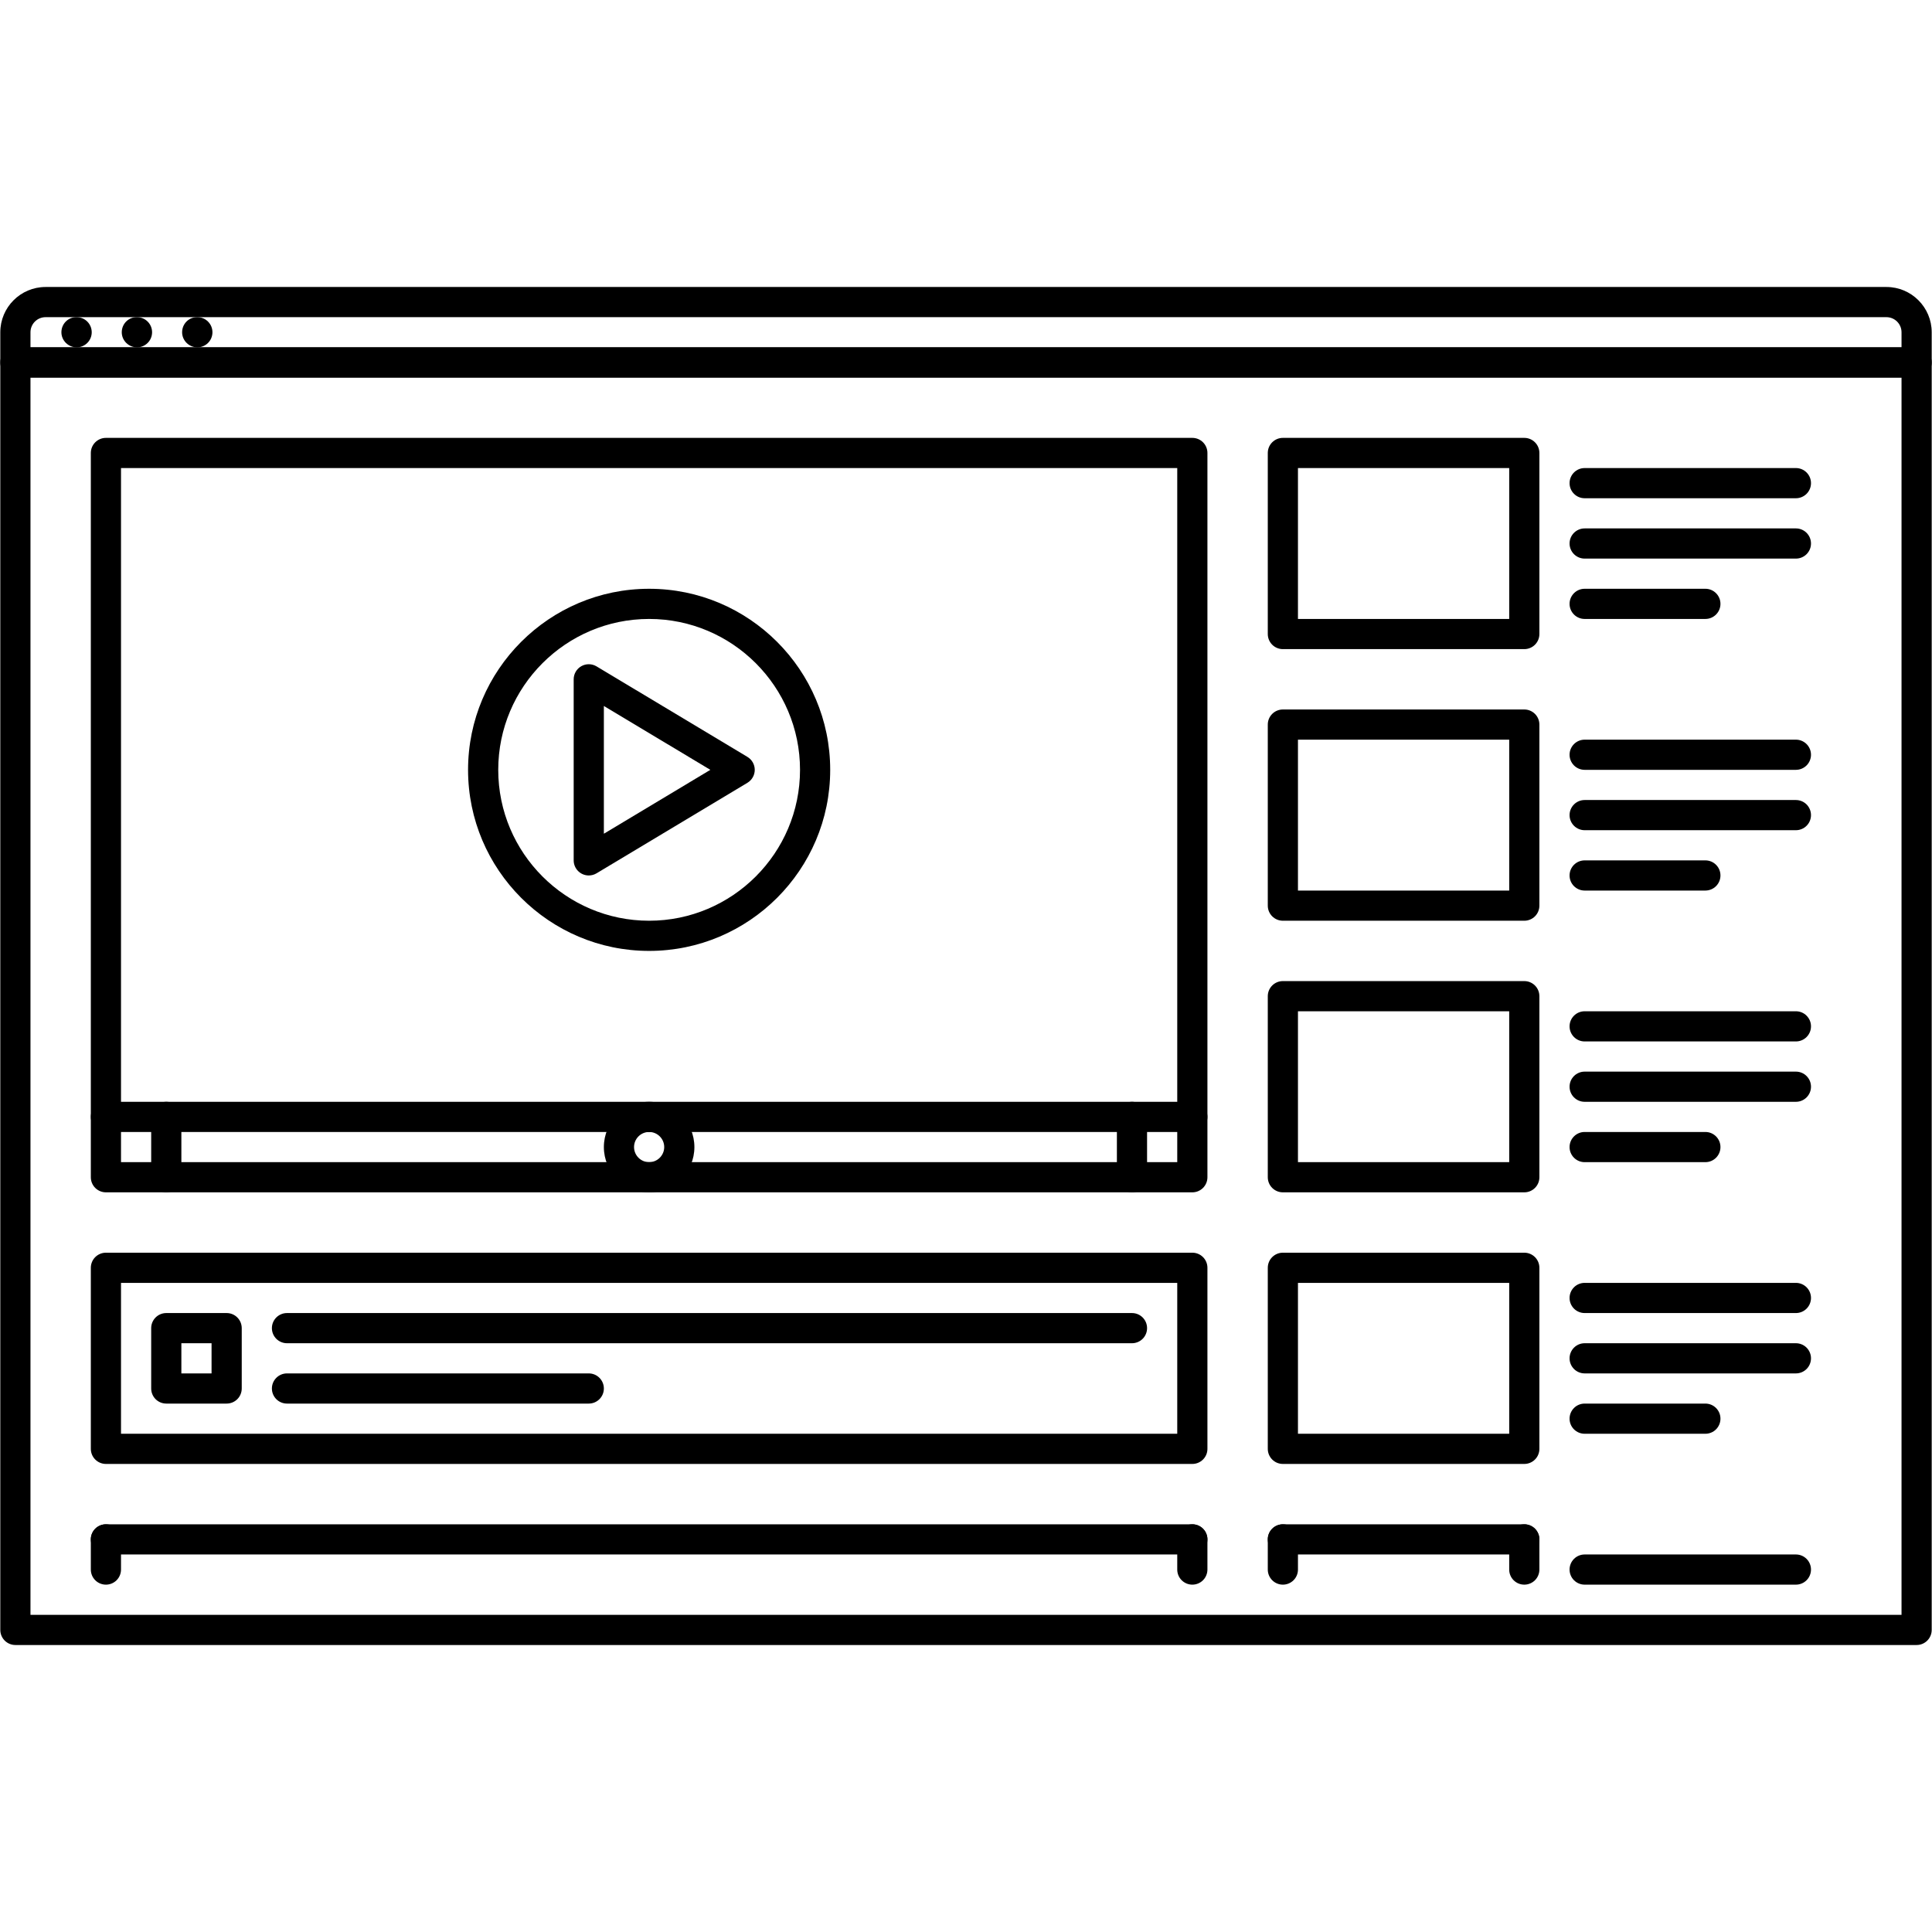
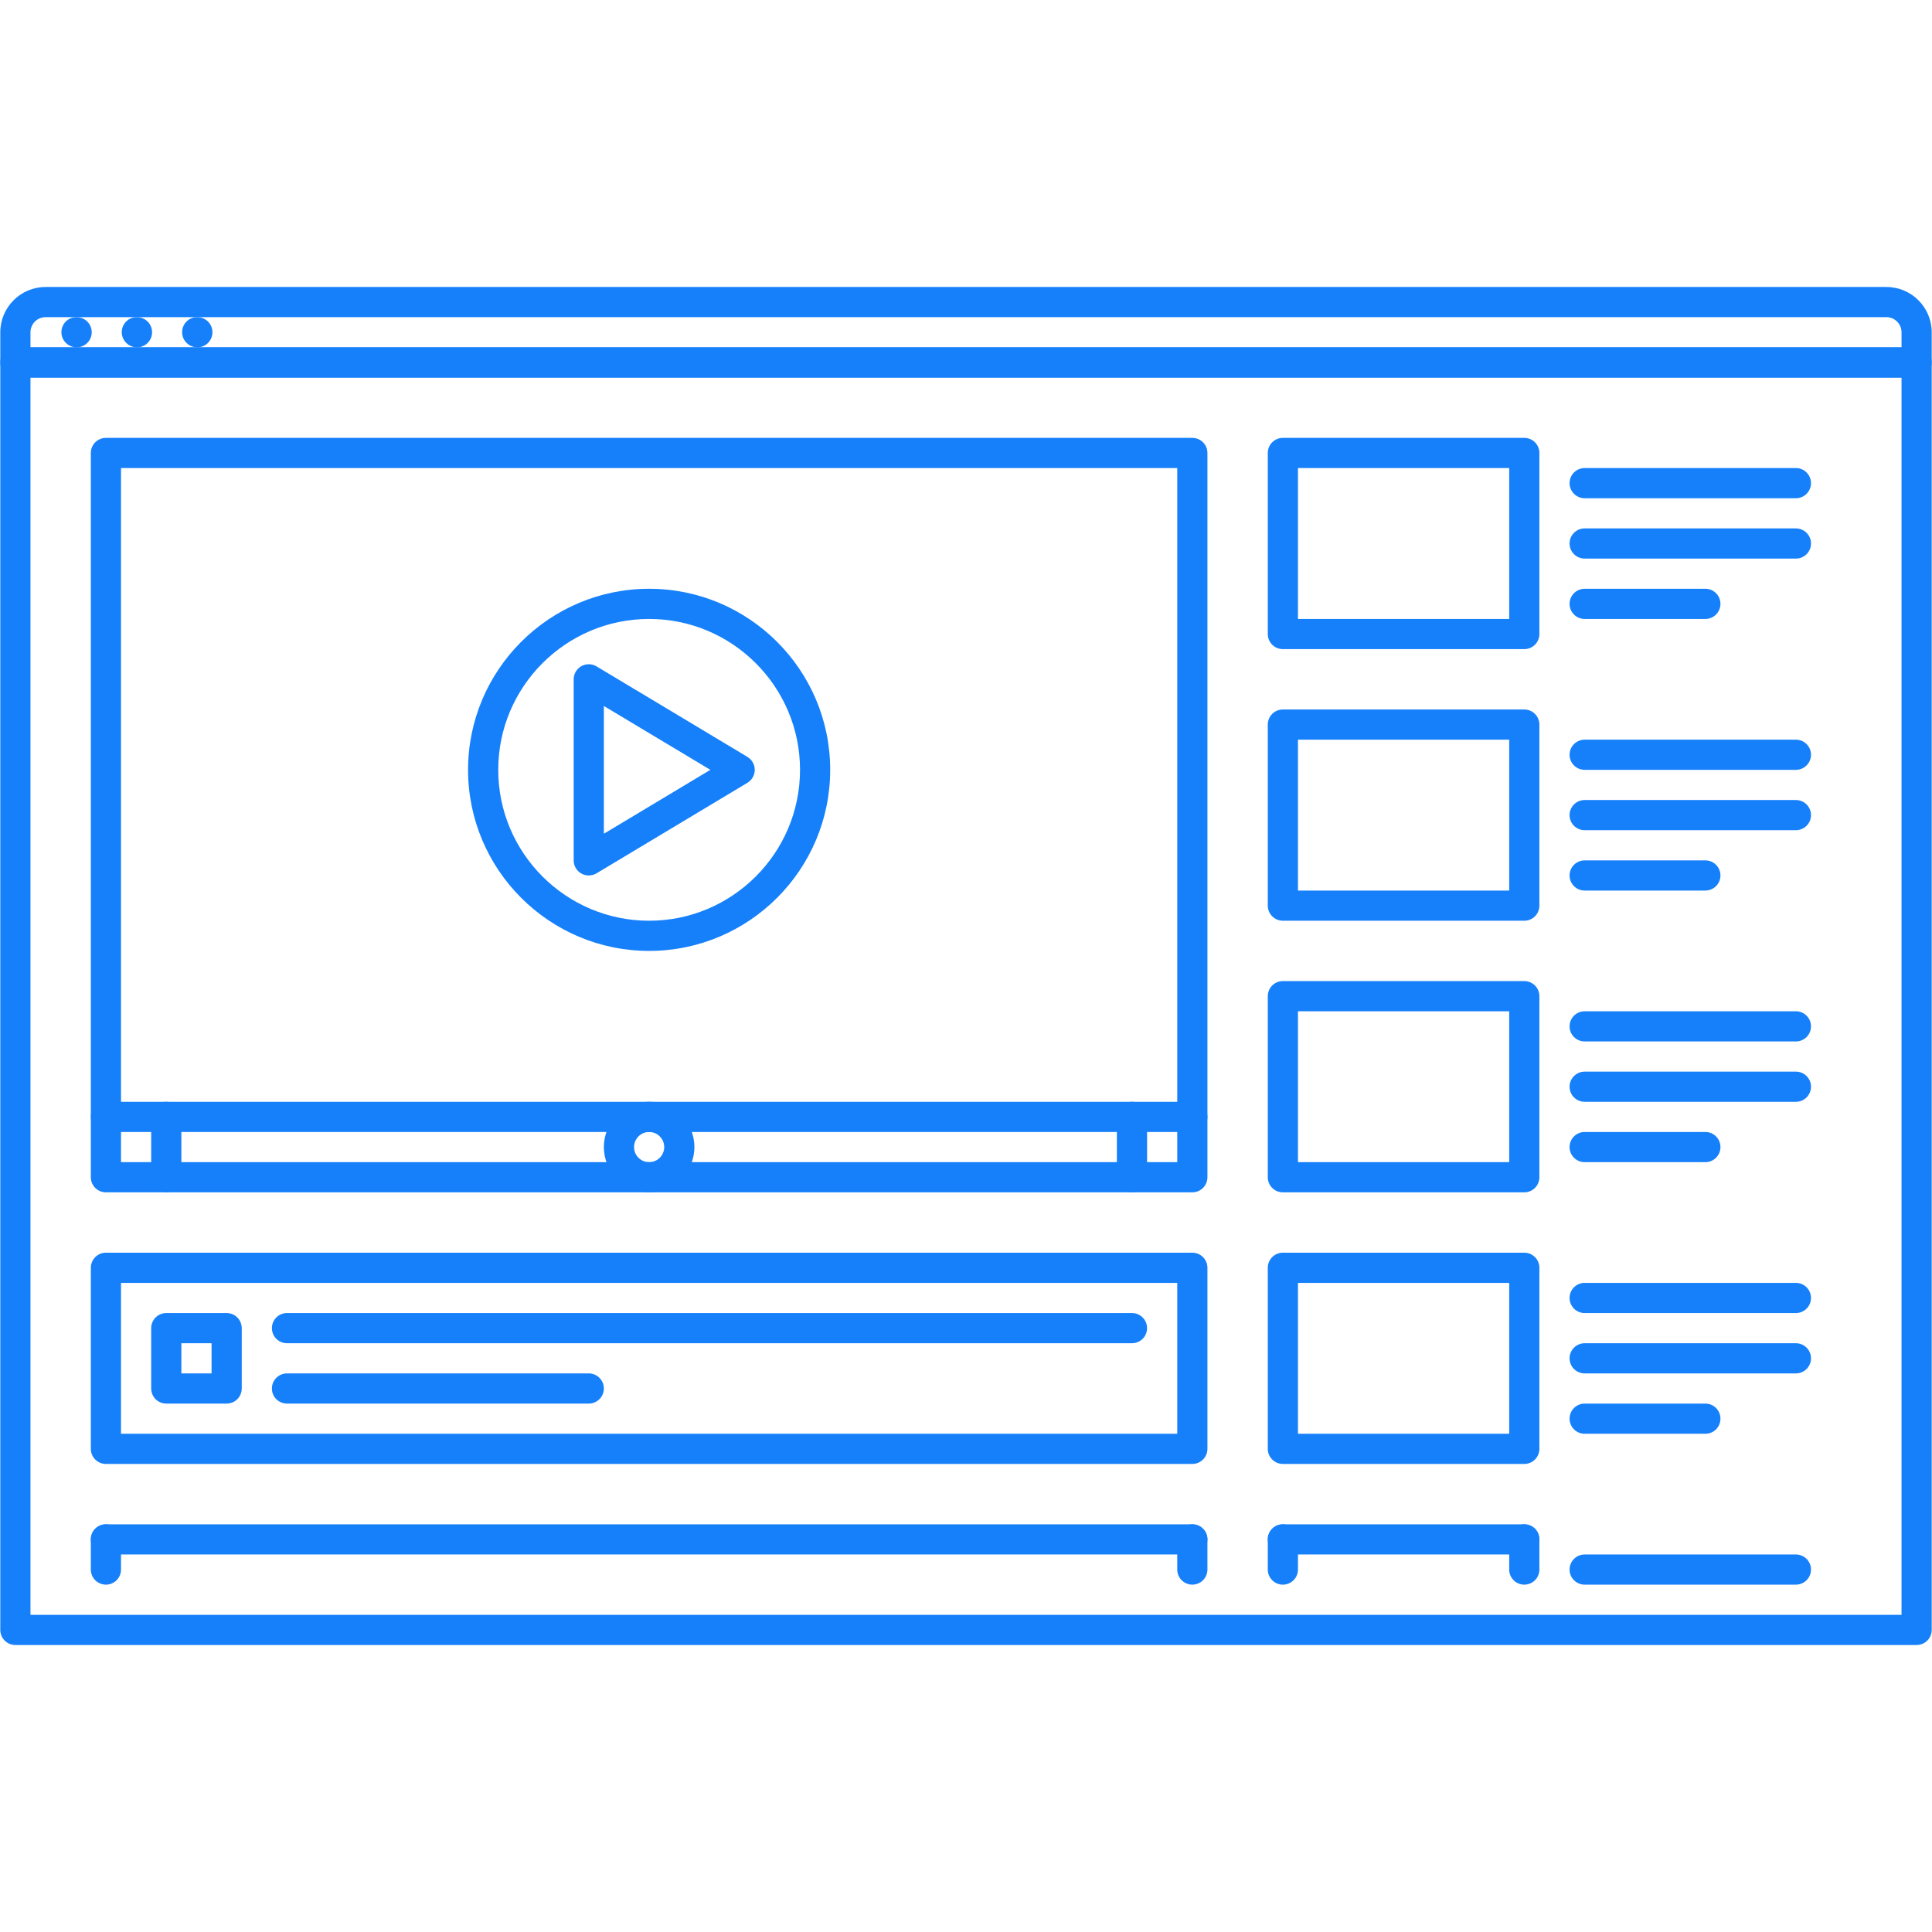
- <svg xmlns="http://www.w3.org/2000/svg" width="800px" height="800px" viewBox="0 0 1024 1024" fill="#000000" class="icon" version="1.1">
-   <path d="M40.622 184.1c-4.414 0-8.076-3.576-8.076-7.996 0-4.422 3.498-7.998 7.918-7.998h0.156a7.994 7.994 0 0 1 7.998 7.998 7.99 7.99 0 0 1-7.996 7.996zM72.612 184.1c-4.414 0-8.076-3.576-8.076-7.996 0-4.422 3.498-7.998 7.918-7.998h0.156a7.994 7.994 0 0 1 7.998 7.998 7.99 7.99 0 0 1-7.996 7.996zM104.602 184.1c-4.414 0-8.076-3.576-8.076-7.996 0-4.422 3.498-7.998 7.918-7.998h0.156a7.994 7.994 0 0 1 7.998 7.998 7.99 7.99 0 0 1-7.996 7.996z" fill="" />
-   <path d="M1015.848 200.096H8.156a7.994 7.994 0 0 1-7.998-7.998v-15.994c0-13.23 10.762-23.994 23.992-23.994h975.702c13.23 0 23.992 10.764 23.992 23.994v15.994a7.994 7.994 0 0 1-7.996 7.998zM16.152 184.1h991.696v-7.996a8.008 8.008 0 0 0-7.996-7.998H24.15a8.004 8.004 0 0 0-7.998 7.998v7.996z" fill="" />
-   <path d="M1015.848 871.89H8.156a7.994 7.994 0 0 1-7.998-7.998V192.098a7.994 7.994 0 0 1 7.998-7.998h1007.692a7.994 7.994 0 0 1 7.996 7.998v671.794a7.994 7.994 0 0 1-7.996 7.998zM16.152 855.894h991.696V200.096H16.152v655.798z" fill="" />
-   <path d="M631.964 631.962H56.14a7.994 7.994 0 0 1-7.998-7.998v-383.88a7.994 7.994 0 0 1 7.998-7.998h575.826a7.992 7.992 0 0 1 7.996 7.998v383.88a7.996 7.996 0 0 1-7.998 7.998z m-567.826-15.994h559.828V248.08H64.138v367.888z" fill="" />
-   <path d="M631.964 599.972H56.14a7.992 7.992 0 0 1-7.998-7.996 7.994 7.994 0 0 1 7.998-7.998h575.826a7.992 7.992 0 0 1 7.996 7.998 7.996 7.996 0 0 1-7.998 7.996z" fill="" />
-   <path d="M88.13 631.962a7.994 7.994 0 0 1-7.998-7.998v-31.988a7.994 7.994 0 0 1 7.998-7.998 7.994 7.994 0 0 1 7.998 7.998v31.988a7.994 7.994 0 0 1-7.998 7.998zM599.972 631.962a7.992 7.992 0 0 1-7.996-7.998v-31.988a7.992 7.992 0 0 1 7.996-7.998c4.422 0 8 3.576 8 7.998v31.988a7.994 7.994 0 0 1-8 7.998zM344.052 631.962c-13.23 0-23.992-10.762-23.992-23.992s10.762-23.992 23.992-23.992 23.992 10.762 23.992 23.992-10.762 23.992-23.992 23.992z m0-31.99c-4.412 0-7.998 3.594-7.998 7.998s3.586 7.998 7.998 7.998 7.998-3.594 7.998-7.998-3.586-7.998-7.998-7.998zM344.052 504.002c-52.922 0-95.97-43.048-95.97-95.97 0-52.92 43.048-95.97 95.97-95.97s95.97 43.05 95.97 95.97c0 52.922-43.048 95.97-95.97 95.97z m0-175.946c-44.096 0-79.976 35.878-79.976 79.974s35.88 79.976 79.976 79.976 79.976-35.88 79.976-79.976-35.88-79.974-79.976-79.974z" fill="" />
-   <path d="M312.062 464.014a8 8 0 0 1-7.998-7.996v-95.97c0-2.882 1.546-5.538 4.054-6.958a8.016 8.016 0 0 1 8.06 0.102l79.976 47.984a8 8 0 0 1 0 13.716l-79.976 47.986a8.054 8.054 0 0 1-4.116 1.136z m7.998-89.838v67.712l56.436-33.858-56.436-33.854z" fill="" />
-   <path d="M807.91 344.05h-127.96a7.99 7.99 0 0 1-7.996-7.996v-95.97a7.99 7.99 0 0 1 7.996-7.998h127.96a7.99 7.99 0 0 1 7.996 7.998v95.97a7.99 7.99 0 0 1-7.996 7.996z m-119.964-15.994h111.964V248.08h-111.964v79.976zM951.868 264.076H839.9c-4.418 0-7.996-3.578-7.996-7.998s3.578-7.998 7.996-7.998h111.968c4.418 0 7.996 3.578 7.996 7.998s-3.578 7.998-7.996 7.998zM951.868 296.066H839.9c-4.418 0-7.996-3.578-7.996-7.998s3.578-7.998 7.996-7.998h111.968c4.418 0 7.996 3.578 7.996 7.998s-3.578 7.998-7.996 7.998zM903.878 328.056h-63.98c-4.418 0-7.996-3.578-7.996-7.998s3.578-7.998 7.996-7.998h63.98c4.422 0 8 3.578 8 7.998s-3.578 7.998-8 7.998z" fill="" />
-   <path d="M807.91 488.008h-127.96a7.992 7.992 0 0 1-7.996-7.998V384.04a7.992 7.992 0 0 1 7.996-7.998h127.96a7.992 7.992 0 0 1 7.996 7.998v95.97a7.992 7.992 0 0 1-7.996 7.998z m-119.964-15.996h111.964v-79.974h-111.964v79.974zM951.868 408.032H839.9a7.992 7.992 0 0 1-7.996-7.996 7.992 7.992 0 0 1 7.996-7.998h111.968a7.992 7.992 0 0 1 7.996 7.998 7.992 7.992 0 0 1-7.996 7.996zM951.868 440.022H839.9a7.992 7.992 0 0 1-7.996-7.998 7.992 7.992 0 0 1 7.996-7.996h111.968a7.992 7.992 0 0 1 7.996 7.996 7.992 7.992 0 0 1-7.996 7.998zM903.878 472.012h-63.98a7.992 7.992 0 0 1-7.996-7.998 7.992 7.992 0 0 1 7.996-7.996h63.98c4.422 0 8 3.576 8 7.996a7.994 7.994 0 0 1-8 7.998z" fill="" />
-   <path d="M807.91 631.962h-127.96a7.99 7.99 0 0 1-7.996-7.998v-95.968a7.99 7.99 0 0 1 7.996-7.998h127.96a7.99 7.99 0 0 1 7.996 7.998v95.968a7.99 7.99 0 0 1-7.996 7.998z m-119.964-15.994h111.964v-79.976h-111.964v79.976zM951.868 551.988H839.9c-4.418 0-7.996-3.578-7.996-7.998s3.578-7.998 7.996-7.998h111.968c4.418 0 7.996 3.578 7.996 7.998s-3.578 7.998-7.996 7.998zM951.868 583.978H839.9c-4.418 0-7.996-3.578-7.996-7.998s3.578-7.998 7.996-7.998h111.968c4.418 0 7.996 3.578 7.996 7.998s-3.578 7.998-7.996 7.998zM903.878 615.968h-63.98c-4.418 0-7.996-3.578-7.996-7.998s3.578-7.998 7.996-7.998h63.98c4.422 0 8 3.578 8 7.998s-3.578 7.998-8 7.998z" fill="" />
-   <path d="M807.91 775.918h-127.96a7.99 7.99 0 0 1-7.996-7.996v-95.97a7.992 7.992 0 0 1 7.996-7.998h127.96a7.992 7.992 0 0 1 7.996 7.998v95.97a7.99 7.99 0 0 1-7.996 7.996z m-119.964-15.994h111.964v-79.974h-111.964v79.974zM951.868 695.944H839.9a7.992 7.992 0 0 1-7.996-7.998 7.992 7.992 0 0 1 7.996-7.996h111.968a7.992 7.992 0 0 1 7.996 7.996 7.992 7.992 0 0 1-7.996 7.998zM951.868 727.934H839.9a7.992 7.992 0 0 1-7.996-7.996 7.992 7.992 0 0 1 7.996-7.998h111.968a7.992 7.992 0 0 1 7.996 7.998 7.992 7.992 0 0 1-7.996 7.996zM903.878 759.924h-63.98a7.992 7.992 0 0 1-7.996-7.998 7.992 7.992 0 0 1 7.996-7.996h63.98c4.422 0 8 3.576 8 7.996a7.994 7.994 0 0 1-8 7.998z" fill="" />
-   <path d="M951.868 839.898H839.9a7.992 7.992 0 0 1-7.996-7.996 7.992 7.992 0 0 1 7.996-7.998h111.968a7.992 7.992 0 0 1 7.996 7.998 7.992 7.992 0 0 1-7.996 7.996z" fill="" />
-   <path d="M631.964 775.918H56.14a7.992 7.992 0 0 1-7.998-7.996v-95.97a7.994 7.994 0 0 1 7.998-7.998h575.826a7.994 7.994 0 0 1 7.996 7.998v95.97a7.996 7.996 0 0 1-7.998 7.996z m-567.826-15.994h559.828v-79.974H64.138v79.974z" fill="" />
-   <path d="M599.972 711.94H152.11a7.994 7.994 0 0 1-7.998-7.998 7.994 7.994 0 0 1 7.998-7.998h447.862c4.422 0 8 3.576 8 7.998a7.994 7.994 0 0 1-8 7.998z" fill="" />
-   <path d="M312.062 743.93H152.11c-4.42 0-7.998-3.578-7.998-7.998s3.578-7.998 7.998-7.998h159.952c4.42 0 7.998 3.578 7.998 7.998s-3.578 7.998-7.998 7.998z" fill="" />
-   <path d="M120.128 743.93H88.13a7.994 7.994 0 0 1-7.998-7.998v-31.99a7.994 7.994 0 0 1 7.998-7.998h31.998a7.994 7.994 0 0 1 7.998 7.998v31.99a7.994 7.994 0 0 1-7.998 7.998z m-24-15.996h16.002v-15.994h-16.002v15.994z" fill="" />
-   <path d="M56.14 839.898a7.992 7.992 0 0 1-7.998-7.996v-15.996a7.992 7.992 0 0 1 7.998-7.996 7.992 7.992 0 0 1 7.998 7.996v15.996a7.992 7.992 0 0 1-7.998 7.996z" fill="" />
-   <path d="M631.964 823.904H56.14a7.994 7.994 0 0 1-7.998-7.998 7.992 7.992 0 0 1 7.998-7.996h575.826a7.992 7.992 0 0 1 7.996 7.996 7.996 7.996 0 0 1-7.998 7.998z" fill="" />
-   <path d="M631.964 839.898c-4.422 0-8-3.576-8-7.996v-15.996a7.994 7.994 0 0 1 8-7.996 7.992 7.992 0 0 1 7.996 7.996v15.996a7.992 7.992 0 0 1-7.996 7.996z" fill="" />
-   <path d="M679.95 839.898a7.99 7.99 0 0 1-7.996-7.996v-15.996c0-4.42 3.574-7.996 7.996-7.996s7.996 3.576 7.996 7.996v15.996a7.99 7.99 0 0 1-7.996 7.996z" fill="" />
-   <path d="M807.91 823.904h-127.96a7.99 7.99 0 0 1-7.996-7.998 7.99 7.99 0 0 1 7.996-7.996h127.96a7.99 7.99 0 0 1 7.996 7.996 7.99 7.99 0 0 1-7.996 7.998z" fill="" />
-   <path d="M807.91 839.898c-4.422 0-8-3.576-8-7.996v-15.996c0-4.42 3.578-7.996 8-7.996s7.996 3.576 7.996 7.996v15.996a7.99 7.99 0 0 1-7.996 7.996z" fill="" />
+ <svg xmlns="http://www.w3.org/2000/svg" width="800px" height="800px" viewBox="0 0 1024 1024" fill="#1680fb" class="icon" version="1.1">
+   <path d="M40.622 184.1c-4.414 0-8.076-3.576-8.076-7.996 0-4.422 3.498-7.998 7.918-7.998h0.156a7.994 7.994 0 0 1 7.998 7.998 7.99 7.99 0 0 1-7.996 7.996zM72.612 184.1c-4.414 0-8.076-3.576-8.076-7.996 0-4.422 3.498-7.998 7.918-7.998h0.156a7.994 7.994 0 0 1 7.998 7.998 7.99 7.99 0 0 1-7.996 7.996zM104.602 184.1c-4.414 0-8.076-3.576-8.076-7.996 0-4.422 3.498-7.998 7.918-7.998h0.156a7.994 7.994 0 0 1 7.998 7.998 7.99 7.99 0 0 1-7.996 7.996z" fill="#1680fb" />
+   <path d="M1015.848 200.096H8.156a7.994 7.994 0 0 1-7.998-7.998v-15.994c0-13.23 10.762-23.994 23.992-23.994h975.702c13.23 0 23.992 10.764 23.992 23.994v15.994a7.994 7.994 0 0 1-7.996 7.998zM16.152 184.1h991.696v-7.996a8.008 8.008 0 0 0-7.996-7.998H24.15a8.004 8.004 0 0 0-7.998 7.998v7.996z" fill="#1680fb" />
+   <path d="M1015.848 871.89H8.156a7.994 7.994 0 0 1-7.998-7.998V192.098a7.994 7.994 0 0 1 7.998-7.998h1007.692a7.994 7.994 0 0 1 7.996 7.998v671.794a7.994 7.994 0 0 1-7.996 7.998zM16.152 855.894h991.696V200.096H16.152v655.798z" fill="#1680fb" />
+   <path d="M631.964 631.962H56.14a7.994 7.994 0 0 1-7.998-7.998v-383.88a7.994 7.994 0 0 1 7.998-7.998h575.826a7.992 7.992 0 0 1 7.996 7.998v383.88a7.996 7.996 0 0 1-7.998 7.998z m-567.826-15.994h559.828V248.08H64.138v367.888z" fill="#1680fb" />
+   <path d="M631.964 599.972H56.14a7.992 7.992 0 0 1-7.998-7.996 7.994 7.994 0 0 1 7.998-7.998h575.826a7.992 7.992 0 0 1 7.996 7.998 7.996 7.996 0 0 1-7.998 7.996z" fill="#1680fb" />
+   <path d="M88.13 631.962a7.994 7.994 0 0 1-7.998-7.998v-31.988a7.994 7.994 0 0 1 7.998-7.998 7.994 7.994 0 0 1 7.998 7.998v31.988a7.994 7.994 0 0 1-7.998 7.998zM599.972 631.962a7.992 7.992 0 0 1-7.996-7.998v-31.988a7.992 7.992 0 0 1 7.996-7.998c4.422 0 8 3.576 8 7.998v31.988a7.994 7.994 0 0 1-8 7.998zM344.052 631.962c-13.23 0-23.992-10.762-23.992-23.992s10.762-23.992 23.992-23.992 23.992 10.762 23.992 23.992-10.762 23.992-23.992 23.992z m0-31.99c-4.412 0-7.998 3.594-7.998 7.998s3.586 7.998 7.998 7.998 7.998-3.594 7.998-7.998-3.586-7.998-7.998-7.998zM344.052 504.002c-52.922 0-95.97-43.048-95.97-95.97 0-52.92 43.048-95.97 95.97-95.97s95.97 43.05 95.97 95.97c0 52.922-43.048 95.97-95.97 95.97z m0-175.946c-44.096 0-79.976 35.878-79.976 79.974s35.88 79.976 79.976 79.976 79.976-35.88 79.976-79.976-35.88-79.974-79.976-79.974z" fill="#1680fb" />
+   <path d="M312.062 464.014a8 8 0 0 1-7.998-7.996v-95.97c0-2.882 1.546-5.538 4.054-6.958a8.016 8.016 0 0 1 8.06 0.102l79.976 47.984a8 8 0 0 1 0 13.716l-79.976 47.986a8.054 8.054 0 0 1-4.116 1.136z m7.998-89.838v67.712l56.436-33.858-56.436-33.854z" fill="#1680fb" />
+   <path d="M807.91 344.05h-127.96a7.99 7.99 0 0 1-7.996-7.996v-95.97a7.99 7.99 0 0 1 7.996-7.998h127.96a7.99 7.99 0 0 1 7.996 7.998v95.97a7.99 7.99 0 0 1-7.996 7.996z m-119.964-15.994h111.964V248.08h-111.964v79.976zM951.868 264.076H839.9c-4.418 0-7.996-3.578-7.996-7.998s3.578-7.998 7.996-7.998h111.968c4.418 0 7.996 3.578 7.996 7.998s-3.578 7.998-7.996 7.998zM951.868 296.066H839.9c-4.418 0-7.996-3.578-7.996-7.998s3.578-7.998 7.996-7.998h111.968c4.418 0 7.996 3.578 7.996 7.998s-3.578 7.998-7.996 7.998zM903.878 328.056h-63.98c-4.418 0-7.996-3.578-7.996-7.998s3.578-7.998 7.996-7.998h63.98c4.422 0 8 3.578 8 7.998s-3.578 7.998-8 7.998z" fill="#1680fb" />
+   <path d="M807.91 488.008h-127.96a7.992 7.992 0 0 1-7.996-7.998V384.04a7.992 7.992 0 0 1 7.996-7.998h127.96a7.992 7.992 0 0 1 7.996 7.998v95.97a7.992 7.992 0 0 1-7.996 7.998z m-119.964-15.996h111.964v-79.974h-111.964v79.974zM951.868 408.032H839.9a7.992 7.992 0 0 1-7.996-7.996 7.992 7.992 0 0 1 7.996-7.998h111.968a7.992 7.992 0 0 1 7.996 7.998 7.992 7.992 0 0 1-7.996 7.996zM951.868 440.022H839.9a7.992 7.992 0 0 1-7.996-7.998 7.992 7.992 0 0 1 7.996-7.996h111.968a7.992 7.992 0 0 1 7.996 7.996 7.992 7.992 0 0 1-7.996 7.998zM903.878 472.012h-63.98a7.992 7.992 0 0 1-7.996-7.998 7.992 7.992 0 0 1 7.996-7.996h63.98c4.422 0 8 3.576 8 7.996a7.994 7.994 0 0 1-8 7.998z" fill="#1680fb" />
+   <path d="M807.91 631.962h-127.96a7.99 7.99 0 0 1-7.996-7.998v-95.968a7.99 7.99 0 0 1 7.996-7.998h127.96a7.99 7.99 0 0 1 7.996 7.998v95.968a7.99 7.99 0 0 1-7.996 7.998z m-119.964-15.994h111.964v-79.976h-111.964v79.976zM951.868 551.988H839.9c-4.418 0-7.996-3.578-7.996-7.998s3.578-7.998 7.996-7.998h111.968c4.418 0 7.996 3.578 7.996 7.998s-3.578 7.998-7.996 7.998zM951.868 583.978H839.9c-4.418 0-7.996-3.578-7.996-7.998s3.578-7.998 7.996-7.998h111.968c4.418 0 7.996 3.578 7.996 7.998s-3.578 7.998-7.996 7.998zM903.878 615.968h-63.98c-4.418 0-7.996-3.578-7.996-7.998s3.578-7.998 7.996-7.998h63.98c4.422 0 8 3.578 8 7.998s-3.578 7.998-8 7.998z" fill="#1680fb" />
+   <path d="M807.91 775.918h-127.96a7.99 7.99 0 0 1-7.996-7.996v-95.97a7.992 7.992 0 0 1 7.996-7.998h127.96a7.992 7.992 0 0 1 7.996 7.998v95.97a7.99 7.99 0 0 1-7.996 7.996z m-119.964-15.994h111.964v-79.974h-111.964v79.974zM951.868 695.944H839.9a7.992 7.992 0 0 1-7.996-7.998 7.992 7.992 0 0 1 7.996-7.996h111.968a7.992 7.992 0 0 1 7.996 7.996 7.992 7.992 0 0 1-7.996 7.998zM951.868 727.934H839.9a7.992 7.992 0 0 1-7.996-7.996 7.992 7.992 0 0 1 7.996-7.998h111.968a7.992 7.992 0 0 1 7.996 7.998 7.992 7.992 0 0 1-7.996 7.996zM903.878 759.924h-63.98a7.992 7.992 0 0 1-7.996-7.998 7.992 7.992 0 0 1 7.996-7.996h63.98c4.422 0 8 3.576 8 7.996a7.994 7.994 0 0 1-8 7.998z" fill="#1680fb" />
+   <path d="M951.868 839.898H839.9a7.992 7.992 0 0 1-7.996-7.996 7.992 7.992 0 0 1 7.996-7.998h111.968a7.992 7.992 0 0 1 7.996 7.998 7.992 7.992 0 0 1-7.996 7.996z" fill="#1680fb" />
+   <path d="M631.964 775.918H56.14a7.992 7.992 0 0 1-7.998-7.996v-95.97a7.994 7.994 0 0 1 7.998-7.998h575.826a7.994 7.994 0 0 1 7.996 7.998v95.97a7.996 7.996 0 0 1-7.998 7.996z m-567.826-15.994h559.828v-79.974H64.138v79.974z" fill="#1680fb" />
+   <path d="M599.972 711.94H152.11a7.994 7.994 0 0 1-7.998-7.998 7.994 7.994 0 0 1 7.998-7.998h447.862c4.422 0 8 3.576 8 7.998a7.994 7.994 0 0 1-8 7.998z" fill="#1680fb" />
+   <path d="M312.062 743.93H152.11c-4.42 0-7.998-3.578-7.998-7.998s3.578-7.998 7.998-7.998h159.952c4.42 0 7.998 3.578 7.998 7.998s-3.578 7.998-7.998 7.998z" fill="#1680fb" />
+   <path d="M120.128 743.93H88.13a7.994 7.994 0 0 1-7.998-7.998v-31.99a7.994 7.994 0 0 1 7.998-7.998h31.998a7.994 7.994 0 0 1 7.998 7.998v31.99a7.994 7.994 0 0 1-7.998 7.998z m-24-15.996h16.002v-15.994h-16.002v15.994z" fill="#1680fb" />
+   <path d="M56.14 839.898a7.992 7.992 0 0 1-7.998-7.996v-15.996a7.992 7.992 0 0 1 7.998-7.996 7.992 7.992 0 0 1 7.998 7.996v15.996a7.992 7.992 0 0 1-7.998 7.996z" fill="#1680fb" />
+   <path d="M631.964 823.904H56.14a7.994 7.994 0 0 1-7.998-7.998 7.992 7.992 0 0 1 7.998-7.996h575.826a7.992 7.992 0 0 1 7.996 7.996 7.996 7.996 0 0 1-7.998 7.998z" fill="#1680fb" />
+   <path d="M631.964 839.898c-4.422 0-8-3.576-8-7.996v-15.996a7.994 7.994 0 0 1 8-7.996 7.992 7.992 0 0 1 7.996 7.996v15.996a7.992 7.992 0 0 1-7.996 7.996z" fill="#1680fb" />
+   <path d="M679.95 839.898a7.99 7.99 0 0 1-7.996-7.996v-15.996c0-4.42 3.574-7.996 7.996-7.996s7.996 3.576 7.996 7.996v15.996a7.99 7.99 0 0 1-7.996 7.996z" fill="#1680fb" />
+   <path d="M807.91 823.904h-127.96a7.99 7.99 0 0 1-7.996-7.998 7.99 7.99 0 0 1 7.996-7.996h127.96a7.99 7.99 0 0 1 7.996 7.996 7.99 7.99 0 0 1-7.996 7.998z" fill="#1680fb" />
+   <path d="M807.91 839.898c-4.422 0-8-3.576-8-7.996v-15.996c0-4.42 3.578-7.996 8-7.996s7.996 3.576 7.996 7.996v15.996a7.99 7.99 0 0 1-7.996 7.996z" fill="#1680fb" />
</svg>
